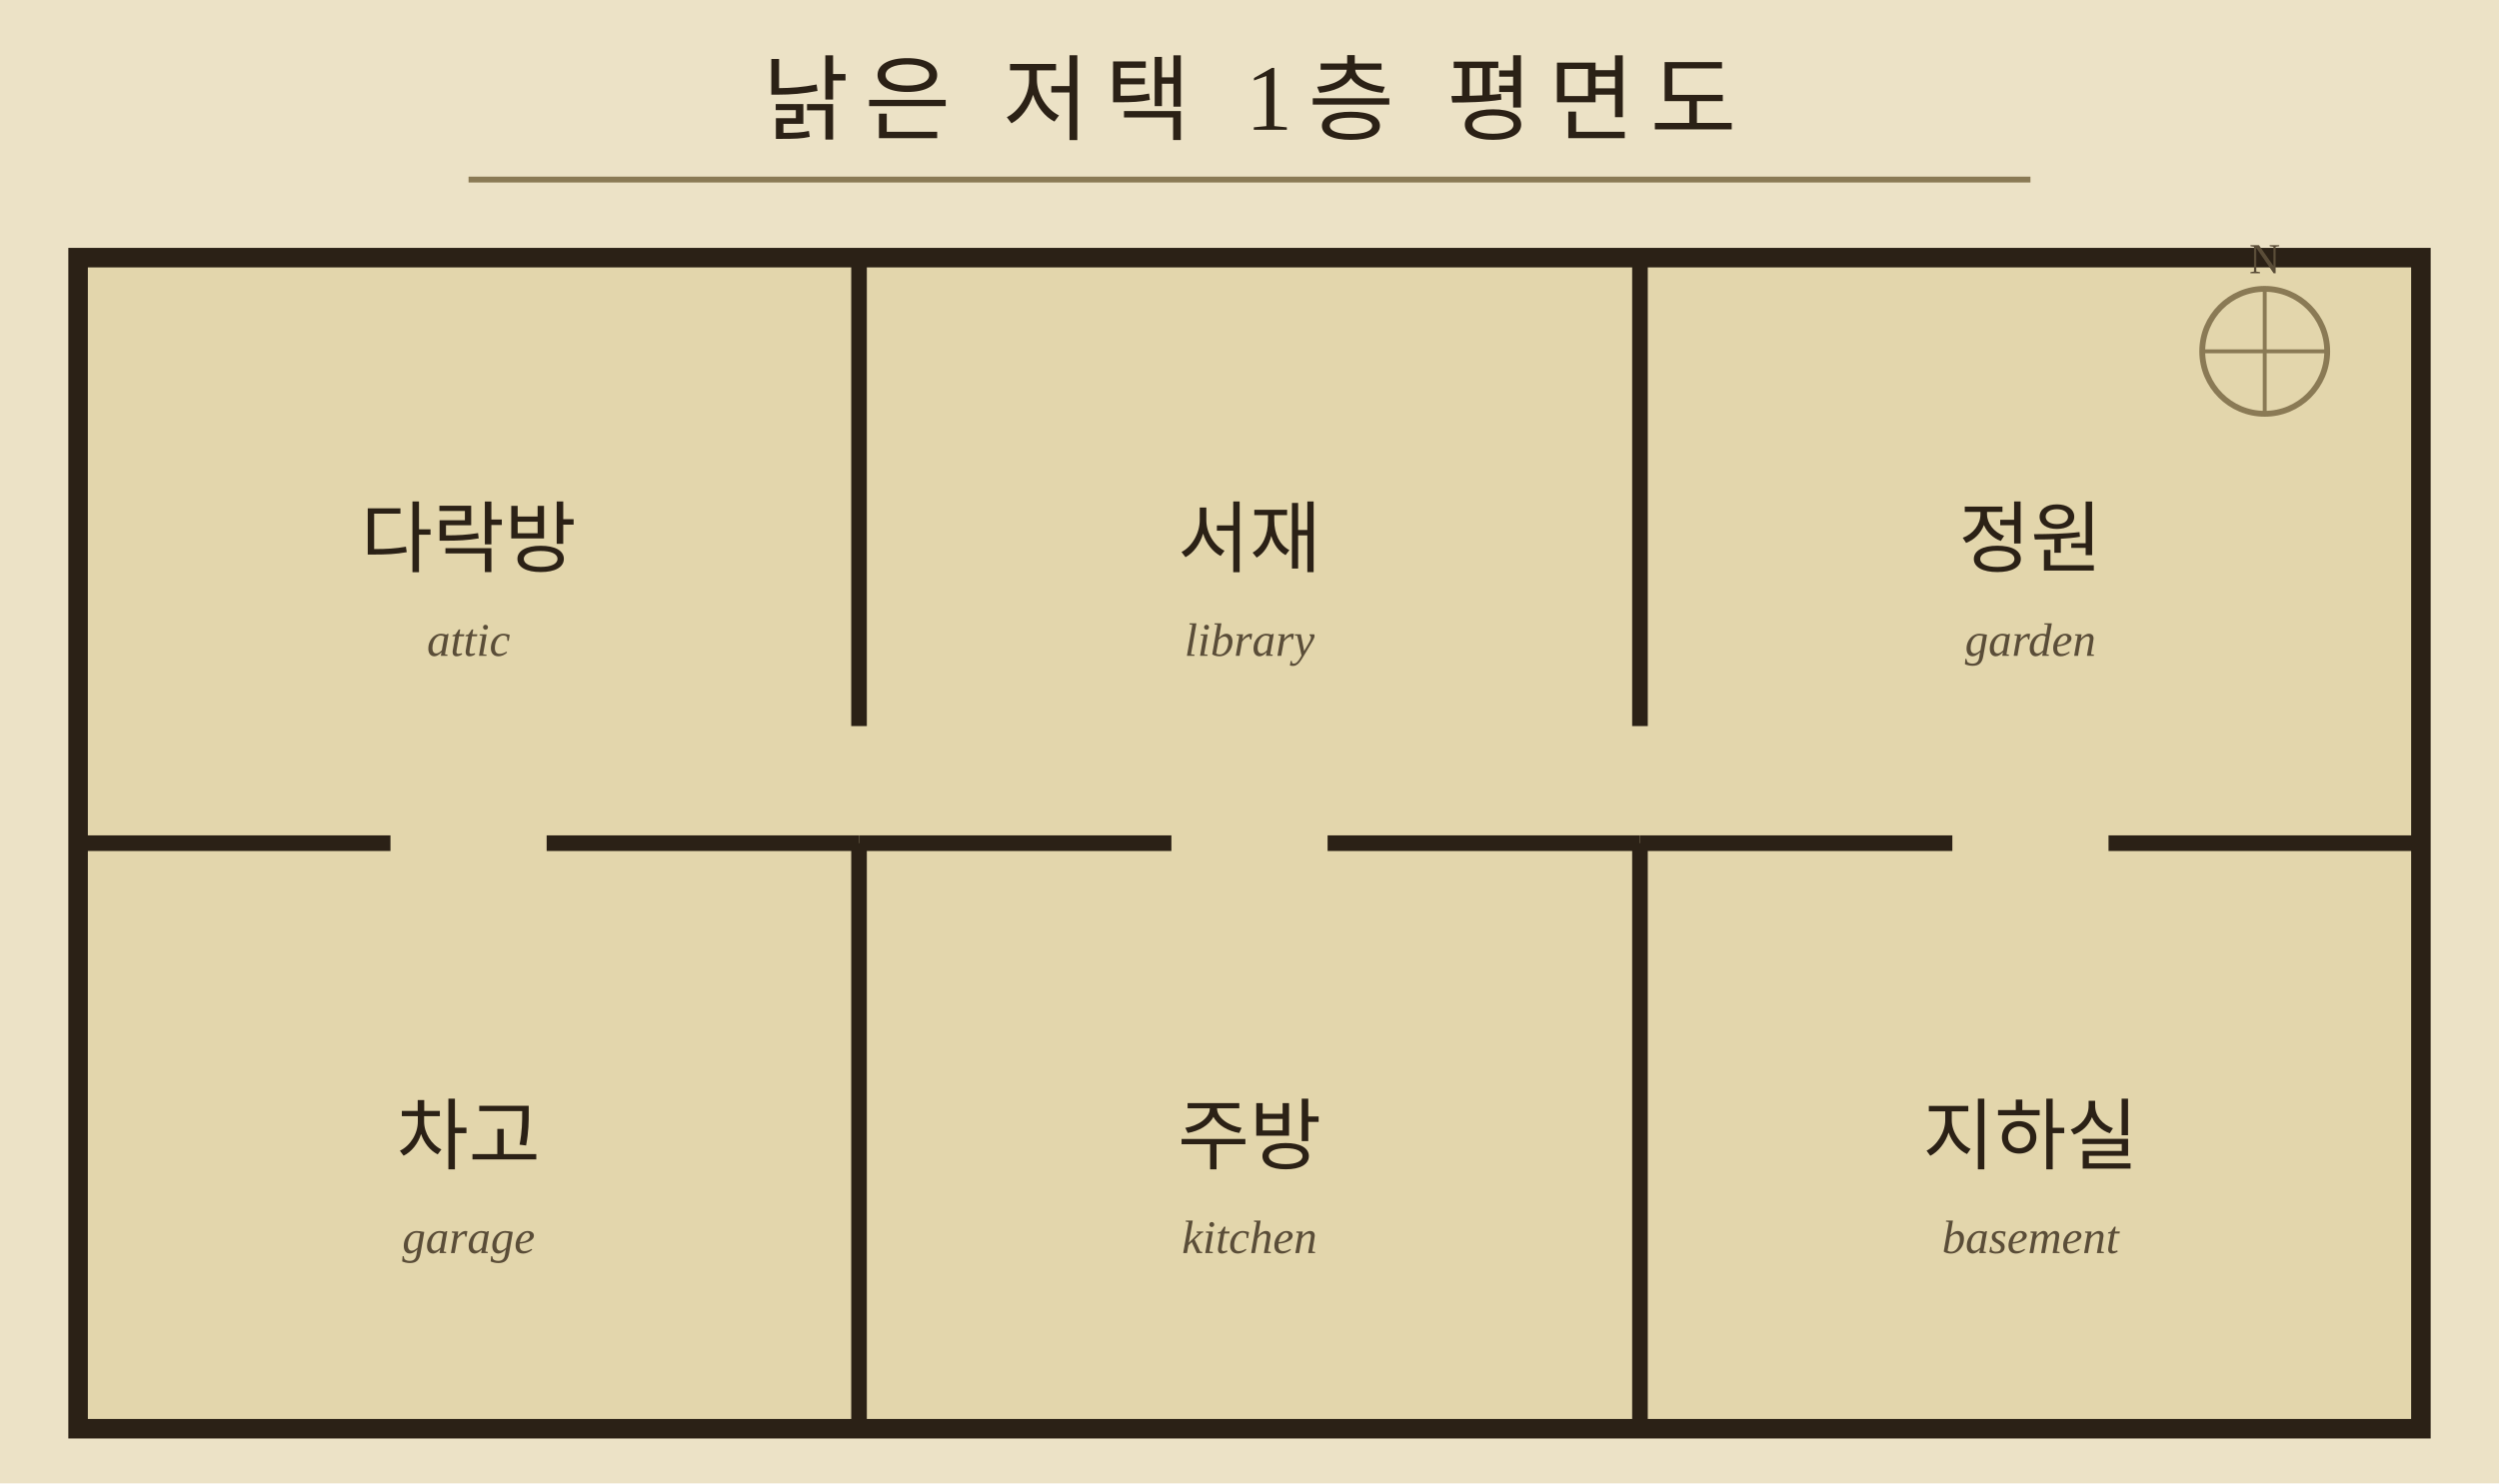
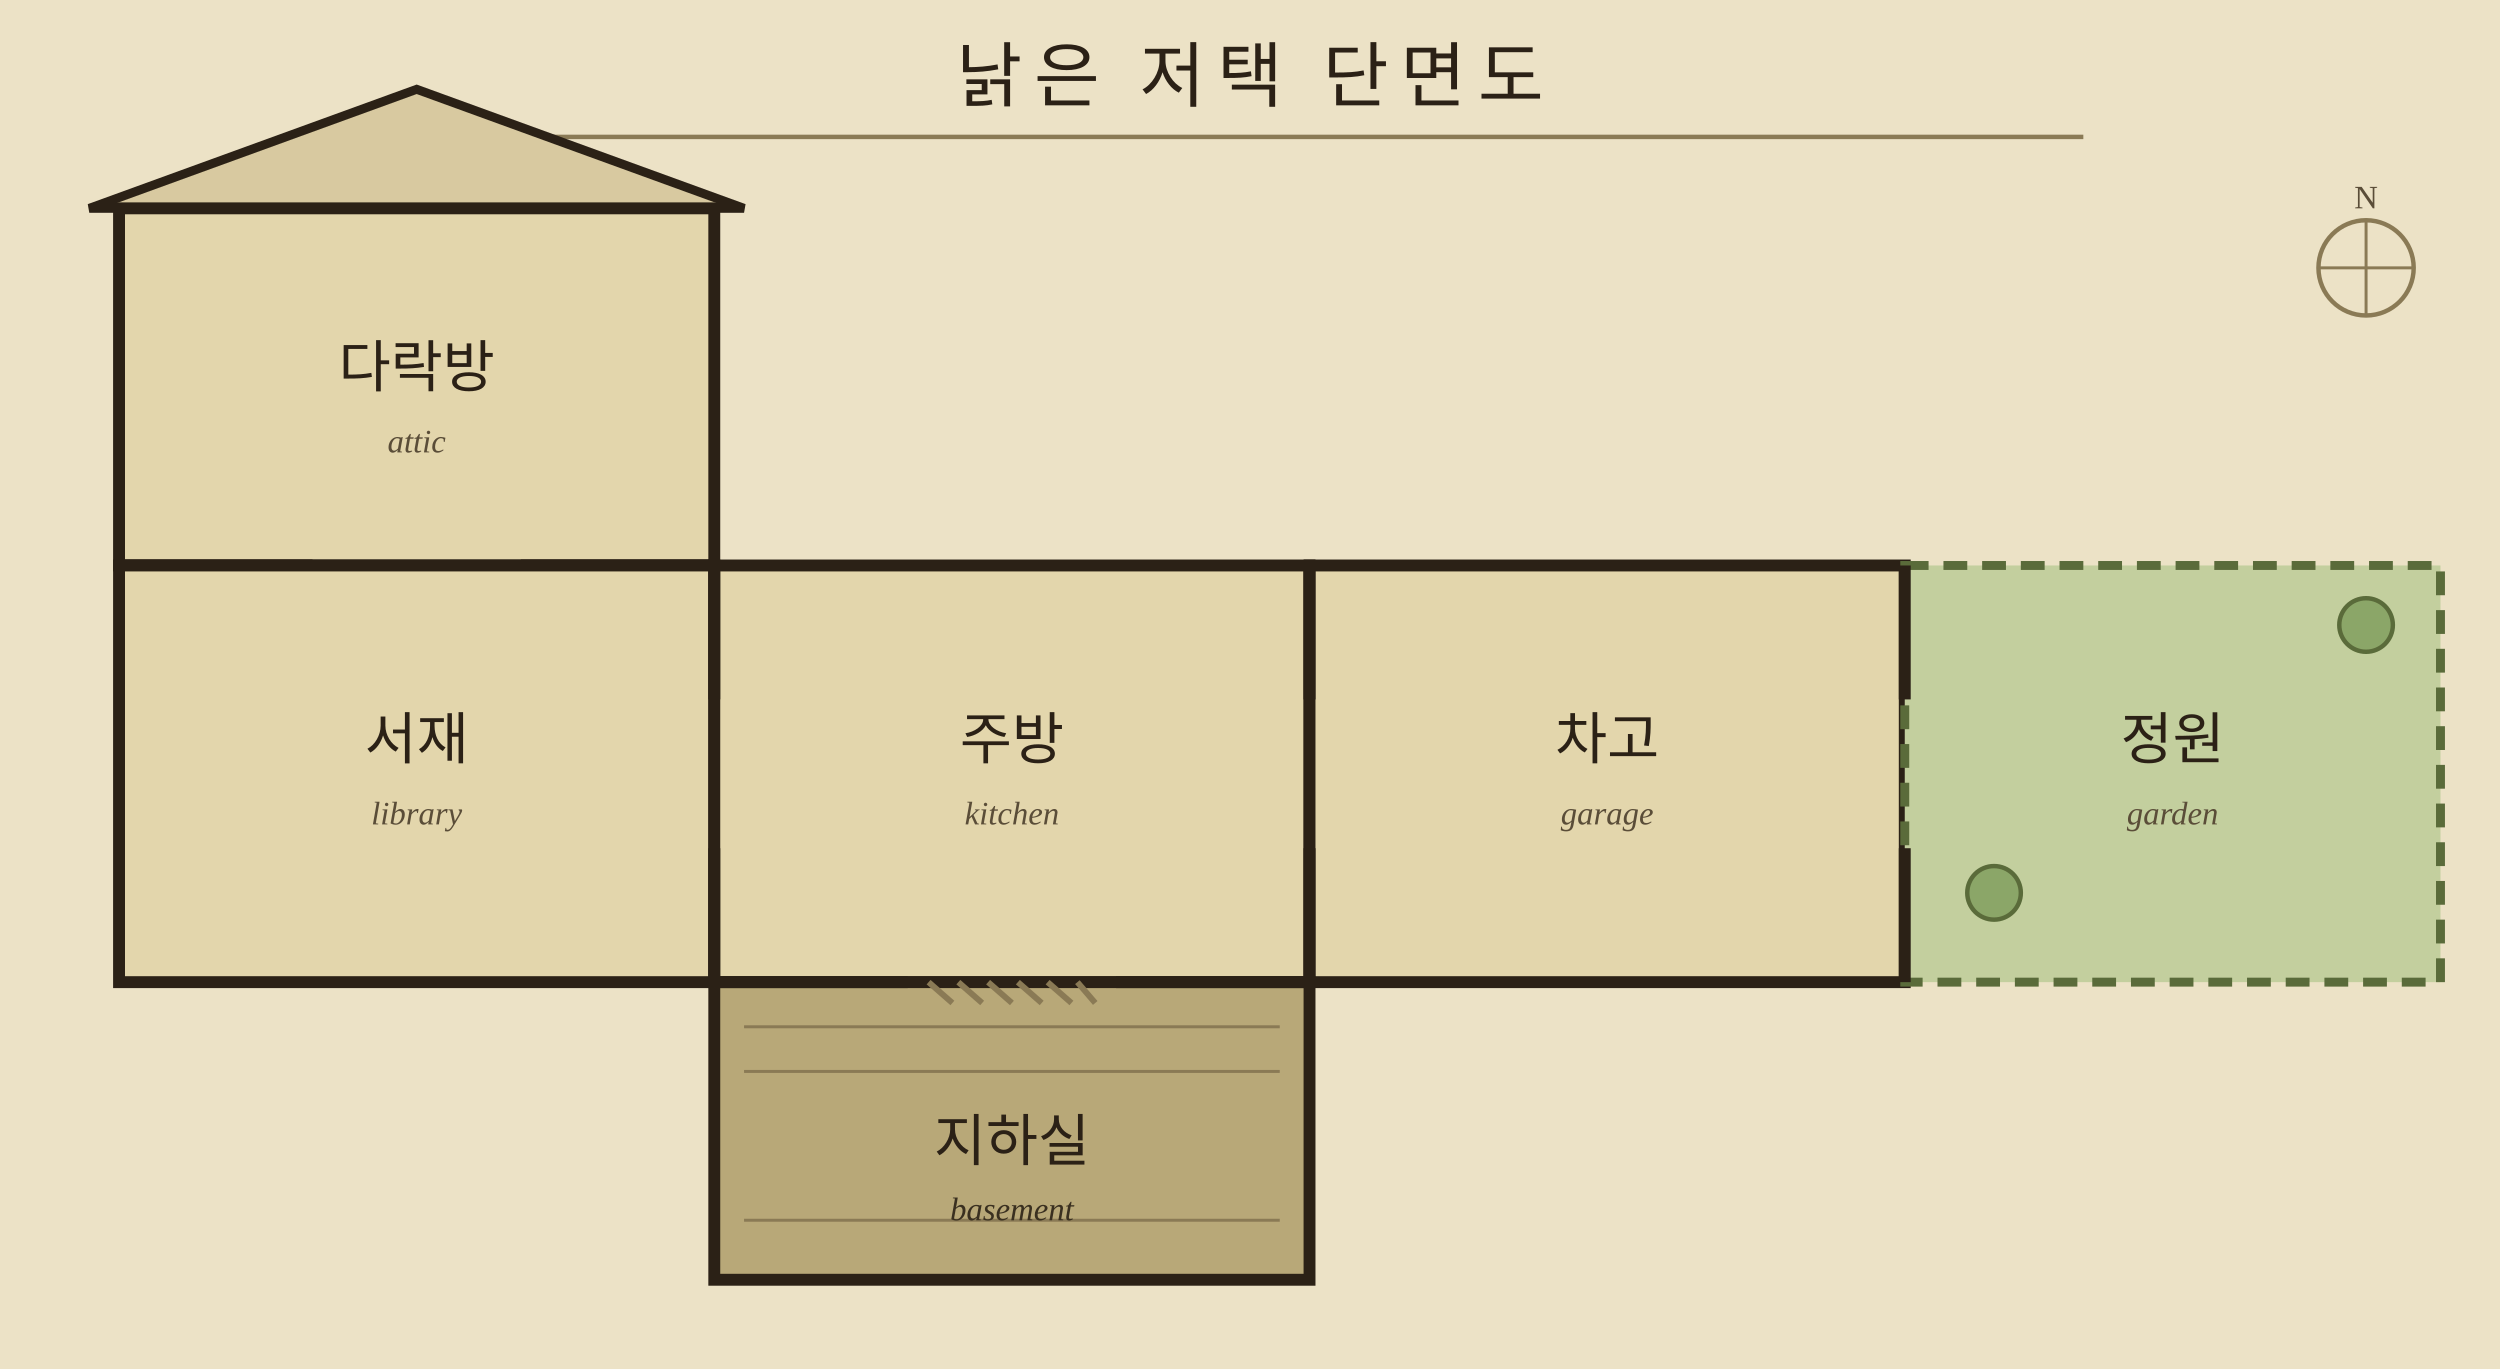
- <svg xmlns="http://www.w3.org/2000/svg" viewBox="0 0 640 380" font-family="Georgia, 'Times New Roman', serif">
-   <rect x="0" y="0" width="640" height="380" fill="#ece2c6" />
-   <text x="320" y="34" text-anchor="middle" font-size="24" fill="#2b2116" letter-spacing="4">낡은 저택 1층 평면도</text>
-   <line x1="120" y1="46" x2="520" y2="46" stroke="#8a7a55" stroke-width="1.5" />
-   <rect x="20" y="66" width="600" height="300" fill="#e3d6ac" stroke="#2b2116" stroke-width="5" />
-   <line x1="220" y1="66" x2="220" y2="186" stroke="#2b2116" stroke-width="4" />
-   <line x1="220" y1="216" x2="220" y2="366" stroke="#2b2116" stroke-width="4" />
-   <line x1="420" y1="66" x2="420" y2="186" stroke="#2b2116" stroke-width="4" />
-   <line x1="420" y1="216" x2="420" y2="366" stroke="#2b2116" stroke-width="4" />
-   <line x1="20" y1="216" x2="100" y2="216" stroke="#2b2116" stroke-width="4" />
-   <line x1="140" y1="216" x2="220" y2="216" stroke="#2b2116" stroke-width="4" />
-   <line x1="220" y1="216" x2="300" y2="216" stroke="#2b2116" stroke-width="4" />
-   <line x1="340" y1="216" x2="420" y2="216" stroke="#2b2116" stroke-width="4" />
-   <line x1="420" y1="216" x2="500" y2="216" stroke="#2b2116" stroke-width="4" />
-   <line x1="540" y1="216" x2="620" y2="216" stroke="#2b2116" stroke-width="4" />
-   <text x="120" y="145" text-anchor="middle" font-size="20" fill="#2b2116">다락방</text>
-   <text x="120" y="168" text-anchor="middle" font-size="12" fill="#5a4d38" font-style="italic">attic</text>
-   <text x="320" y="145" text-anchor="middle" font-size="20" fill="#2b2116">서재</text>
-   <text x="320" y="168" text-anchor="middle" font-size="12" fill="#5a4d38" font-style="italic">library</text>
-   <text x="520" y="145" text-anchor="middle" font-size="20" fill="#2b2116">정원</text>
-   <text x="520" y="168" text-anchor="middle" font-size="12" fill="#5a4d38" font-style="italic">garden</text>
-   <text x="120" y="298" text-anchor="middle" font-size="20" fill="#2b2116">차고</text>
-   <text x="120" y="321" text-anchor="middle" font-size="12" fill="#5a4d38" font-style="italic">garage</text>
-   <text x="320" y="298" text-anchor="middle" font-size="20" fill="#2b2116">주방</text>
-   <text x="320" y="321" text-anchor="middle" font-size="12" fill="#5a4d38" font-style="italic">kitchen</text>
-   <text x="520" y="298" text-anchor="middle" font-size="20" fill="#2b2116">지하실</text>
-   <text x="520" y="321" text-anchor="middle" font-size="12" fill="#5a4d38" font-style="italic">basement</text>
-   <g transform="translate(580,90)">
+ <svg xmlns="http://www.w3.org/2000/svg" viewBox="0 0 840 460" font-family="Georgia, 'Times New Roman', serif">
+   <rect x="0" y="0" width="840" height="460" fill="#ece2c6" />
+   <text x="420" y="34" text-anchor="middle" font-size="24" fill="#2b2116" letter-spacing="4">낡은 저택 단면도</text>
+   <line x1="140" y1="46" x2="700" y2="46" stroke="#8a7a55" stroke-width="1.5" />
+   <polygon points="30,70 140,30 250,70" fill="#d8c9a0" stroke="#2b2116" stroke-width="3" />
+   <rect x="40" y="70" width="200" height="120" fill="#e3d6ac" stroke="#2b2116" stroke-width="4" />
+   <text x="140" y="130" text-anchor="middle" font-size="19" fill="#2b2116">다락방</text>
+   <text x="140" y="152" text-anchor="middle" font-size="11" fill="#5a4d38" font-style="italic">attic</text>
+   <line x1="40" y1="190" x2="105" y2="190" stroke="#2b2116" stroke-width="4" />
+   <line x1="175" y1="190" x2="240" y2="190" stroke="#2b2116" stroke-width="4" />
+   <g stroke="#8a7a55" stroke-width="2">
+     <line x1="112" y1="190" x2="120" y2="197" />
+     <line x1="122" y1="190" x2="130" y2="197" />
+     <line x1="132" y1="190" x2="140" y2="197" />
+     <line x1="142" y1="190" x2="150" y2="197" />
+     <line x1="152" y1="190" x2="160" y2="197" />
+     <line x1="162" y1="190" x2="170" y2="197" />
+   </g>
+   <rect x="40" y="190" width="200" height="140" fill="#e3d6ac" stroke="#2b2116" stroke-width="4" />
+   <text x="140" y="255" text-anchor="middle" font-size="19" fill="#2b2116">서재</text>
+   <text x="140" y="277" text-anchor="middle" font-size="11" fill="#5a4d38" font-style="italic">library</text>
+   <rect x="240" y="190" width="200" height="140" fill="#e3d6ac" stroke="#2b2116" stroke-width="4" />
+   <text x="340" y="255" text-anchor="middle" font-size="19" fill="#2b2116">주방</text>
+   <text x="340" y="277" text-anchor="middle" font-size="11" fill="#5a4d38" font-style="italic">kitchen</text>
+   <rect x="440" y="190" width="200" height="140" fill="#e3d6ac" stroke="#2b2116" stroke-width="4" />
+   <text x="540" y="255" text-anchor="middle" font-size="19" fill="#2b2116">차고</text>
+   <text x="540" y="277" text-anchor="middle" font-size="11" fill="#5a4d38" font-style="italic">garage</text>
+   <line x1="240" y1="190" x2="240" y2="235" stroke="#2b2116" stroke-width="4" />
+   <line x1="240" y1="285" x2="240" y2="330" stroke="#2b2116" stroke-width="4" />
+   <line x1="440" y1="190" x2="440" y2="235" stroke="#2b2116" stroke-width="4" />
+   <line x1="440" y1="285" x2="440" y2="330" stroke="#2b2116" stroke-width="4" />
+   <rect x="640" y="190" width="180" height="140" fill="#c3cf9e" stroke="#5a6b3a" stroke-width="3" stroke-dasharray="8 5" />
+   <text x="730" y="255" text-anchor="middle" font-size="19" fill="#2b2116">정원</text>
+   <text x="730" y="277" text-anchor="middle" font-size="11" fill="#5a4d38" font-style="italic">garden</text>
+   <circle cx="670" cy="300" r="9" fill="#8ba668" stroke="#5a6b3a" stroke-width="1.5" />
+   <circle cx="795" cy="210" r="9" fill="#8ba668" stroke="#5a6b3a" stroke-width="1.5" />
+   <line x1="640" y1="190" x2="640" y2="235" stroke="#2b2116" stroke-width="4" />
+   <line x1="640" y1="285" x2="640" y2="330" stroke="#2b2116" stroke-width="4" />
+   <rect x="240" y="330" width="200" height="100" fill="#b8a878" stroke="#2b2116" stroke-width="4" />
+   <g stroke="#8a7a55" stroke-width="1">
+     <line x1="250" y1="345" x2="430" y2="345" />
+     <line x1="250" y1="360" x2="430" y2="360" />
+     <line x1="250" y1="410" x2="430" y2="410" />
+   </g>
+   <text x="340" y="390" text-anchor="middle" font-size="19" fill="#2b2116">지하실</text>
+   <text x="340" y="410" text-anchor="middle" font-size="11" fill="#3a3020" font-style="italic">basement</text>
+   <line x1="240" y1="330" x2="305" y2="330" stroke="#2b2116" stroke-width="4" />
+   <line x1="375" y1="330" x2="440" y2="330" stroke="#2b2116" stroke-width="4" />
+   <g stroke="#8a7a55" stroke-width="2">
+     <line x1="312" y1="330" x2="320" y2="337" />
+     <line x1="322" y1="330" x2="330" y2="337" />
+     <line x1="332" y1="330" x2="340" y2="337" />
+     <line x1="342" y1="330" x2="350" y2="337" />
+     <line x1="352" y1="330" x2="360" y2="337" />
+     <line x1="362" y1="330" x2="368" y2="337" />
+   </g>
+   <g transform="translate(795,90)">
    <circle r="16" fill="none" stroke="#8a7a55" stroke-width="1.5" />
    <line x1="0" y1="-16" x2="0" y2="16" stroke="#8a7a55" stroke-width="1" />
    <line x1="-16" y1="0" x2="16" y2="0" stroke="#8a7a55" stroke-width="1" />
    <text x="0" y="-20" text-anchor="middle" font-size="11" fill="#5a4d38">N</text>
  </g>
</svg>
